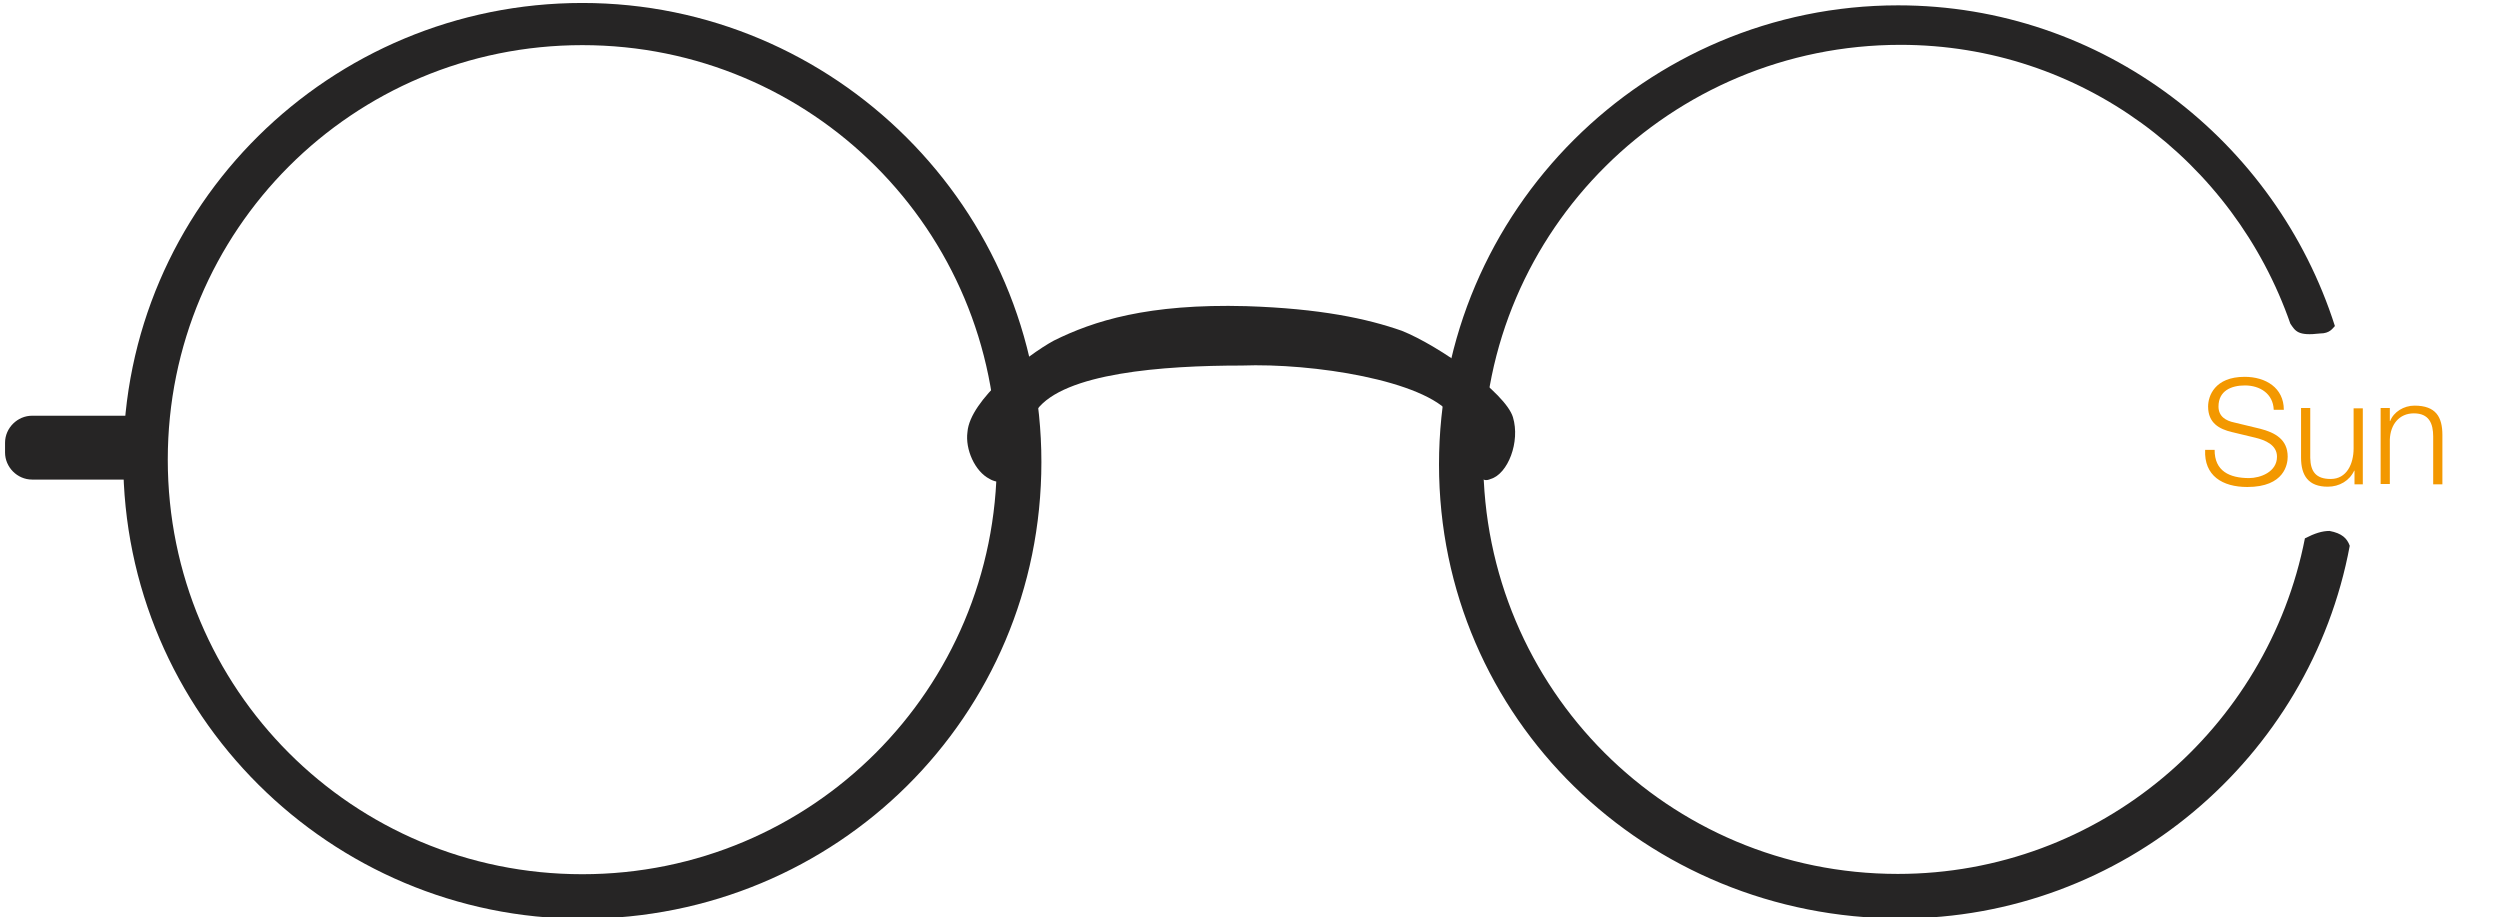
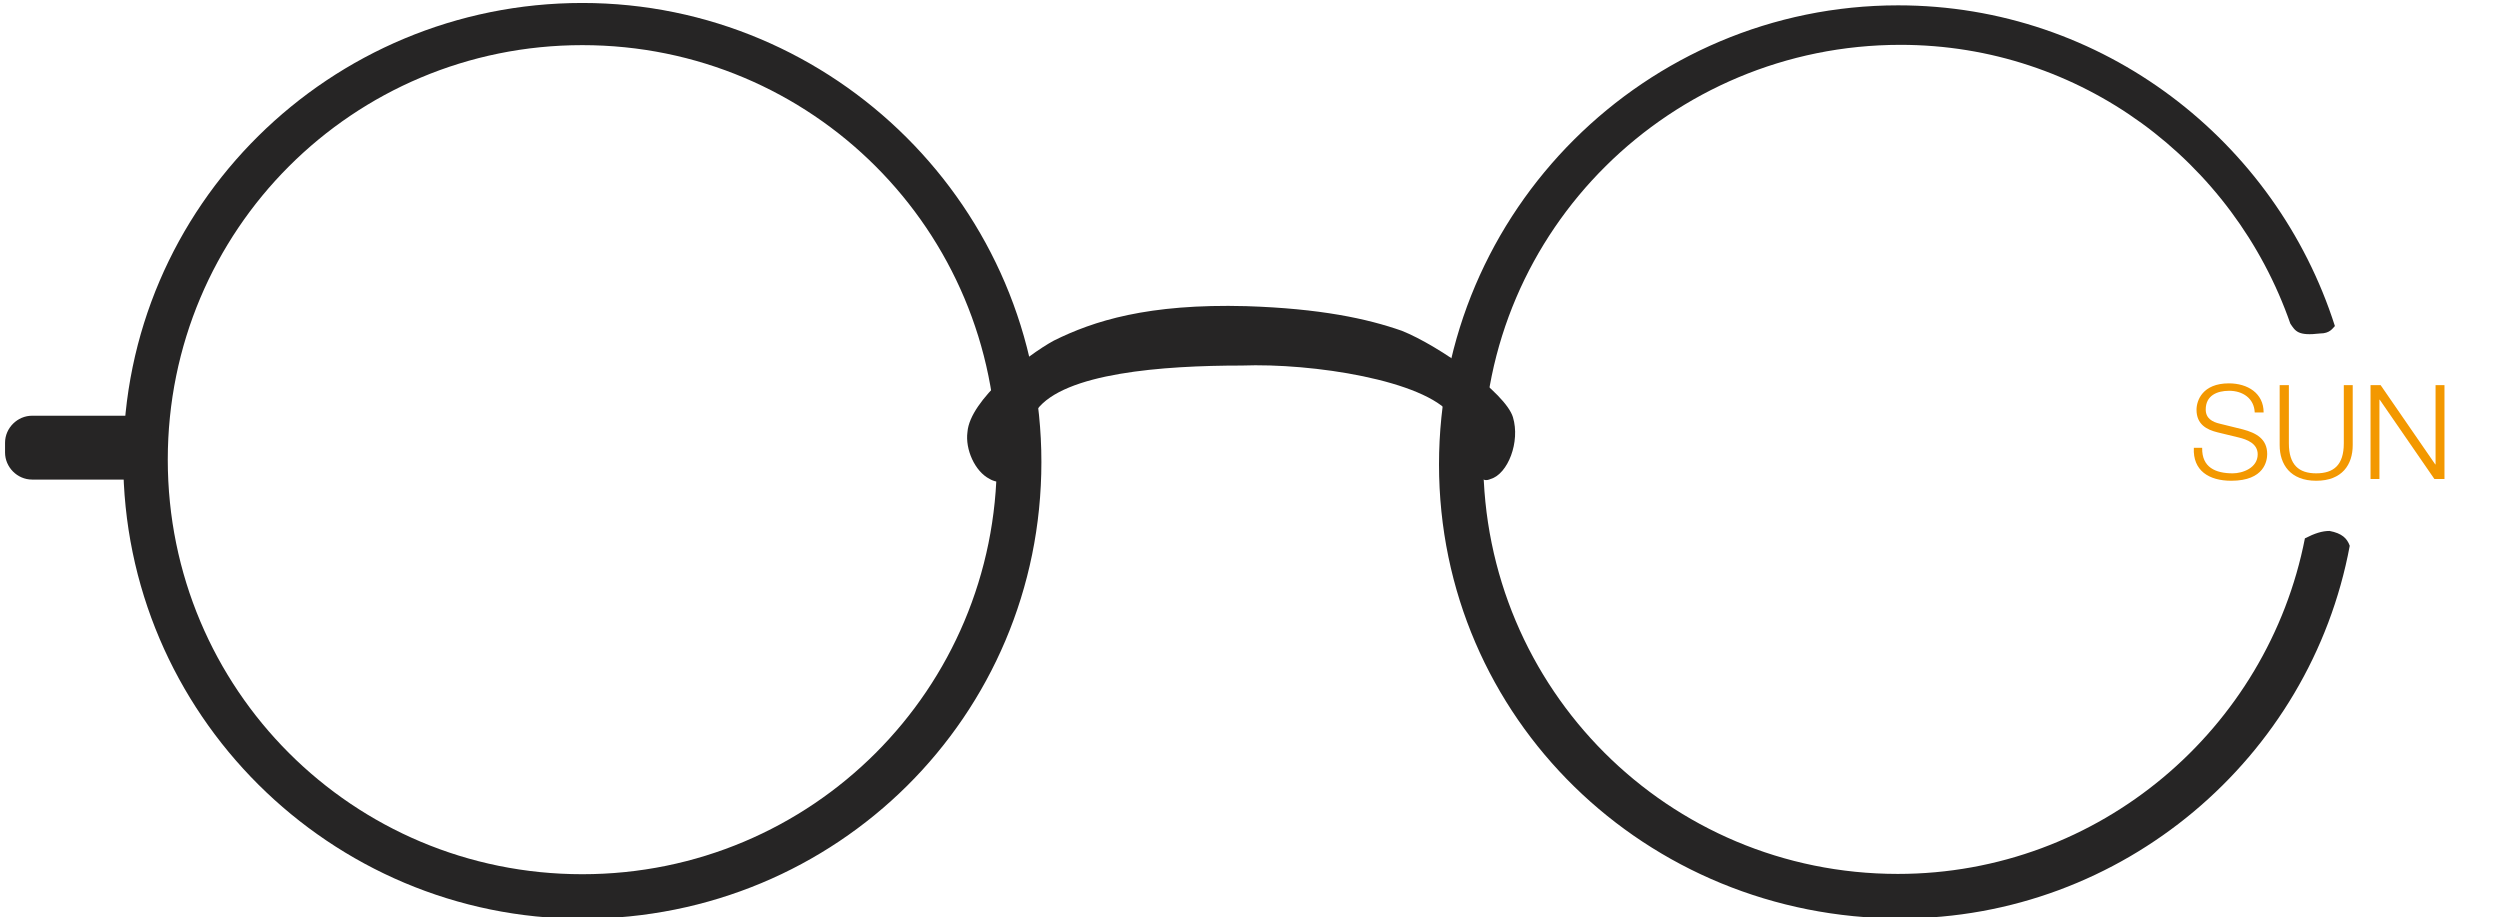
<svg xmlns="http://www.w3.org/2000/svg" version="1.1" id="图层_1" x="0px" y="0px" viewBox="0 286.4 841.9 308.8" enable-background="new 0 286.4 841.9 308.8" xml:space="preserve">
+   <g>
+     <path fill="#F39800" d="M741.6,437.3c-0.1,6.5,4.5,8.5,10.3,8.5c3.3,0,8.4-1.8,8.4-6.4c0-3.6-3.5-5-6.5-5.7l-7-1.7   c-3.7-0.9-7.1-2.7-7.1-7.6c0-3.1,2-8.9,10.9-8.9c6.3,0,11.7,3.3,11.7,9.8h-3c-0.2-4.8-4.1-7.3-8.6-7.3c-4.1,0-7.9,1.6-7.9,6.3   c0,3,2.2,4.2,4.8,4.8l7.7,1.9c4.5,1.2,8.2,3.2,8.2,8.3c0,2.2-0.9,9-12.1,9c-7.5,0-13-3.4-12.6-11.1H741.6z" />
+     <path fill="#F39800" d="M767.8,416.1h3v19.6c0,7.3,3.4,10.1,9.2,10.1c5.9,0,9.3-2.8,9.3-10.1v-19.6h3v20.2c0,6.5-3.5,12-12.3,12   c-8.7,0-12.3-5.5-12.3-12V416.1z" />
+     <path fill="#F39800" d="M798.3,416.1h3.4l18.4,26.7h0.1v-26.7h3v31.6h-3.4l-18.4-26.7h-0.1v26.7h-3V416.1z" />
+   </g>
  <path fill="#262525" d="M196.1,595.8c-84.8,0-154.6-69-154.6-154.6s69.8-153.8,154.6-153.8s154.6,69,154.6,154.6  S281.7,595.8,196.1,595.8z M196.1,301.6c-77.3,0-139.6,62.3-139.6,139.6s62.3,139.6,139.6,139.6s139.6-62.3,139.6-139.6  S273.4,301.6,196.1,301.6z" />
  <path fill="#262525" d="M43.2,447.9H10.8c-5,0-9.1-4.2-9.1-9.1v-3.3c0-5,4.2-9.1,9.1-9.1h31.6c5,0,9.1,4.2,9.1,9.1v3.3  C52.4,443.7,48.2,447.9,43.2,447.9z" />
  <path fill="#262525" d="M333.3,447.7c-5-2.5-8.3-10-7.5-15.8c0.8-10.8,19.9-25.8,29.1-30.8c13.3-6.6,31.6-12.5,64.8-11.6  c24.9,0.8,40.7,4.2,52.4,8.3c12.5,5,34.9,20.8,37.4,29.1s-1.7,19.1-7.5,20.8c-5.8,2.5-2.5-7.5-13.3-21.6  c-9.1-11.6-46.5-17.5-70.6-16.6c-26.6,0-59.8,2.5-69,15c-7.5,10.8-5,24.1-9.1,24.1C335.8,449.4,333.3,447.7,333.3,447.7z" />
  <path fill="#262525" d="M784.5,465.2c-2.5,0-5,0.8-8.3,2.5c-12.5,64-69,113-137.1,113c-77.3,0-139.6-62.3-139.6-139.6  S562.7,301.5,640,301.5c60.7,0,112.2,39.1,131.3,93.9c1.7,2.5,2.5,4.2,10,3.3c3.3,0,4.2-1.7,5-2.5c-19.9-62.3-78.1-108-147.1-108  c-84.8,0-154.6,69-154.6,154.6S554.4,595.7,640,595.7c74.8,0,138-54,151.3-125.5C790.4,467.7,788.7,466,784.5,465.2z" />
-   <g enable-background="new    ">
-     <path fill="#F39800" d="M745.8,437.8c-0.1,7.3,5.1,9.6,11.6,9.6c3.7,0,9.4-2,9.4-7.2c0-4-4-5.6-7.3-6.4l-7.9-1.9c-4.2-1-8-3-8-8.6   c0-3.5,2.2-10,12.3-10c7.1,0,13.2,3.7,13.2,11.1h-3.4c-0.2-5.4-4.6-8.2-9.7-8.2c-4.6,0-8.9,1.8-8.9,7.1c0,3.3,2.4,4.8,5.4,5.4   l8.7,2.1c5,1.3,9.2,3.6,9.2,9.4c0,2.4-1,10.2-13.6,10.2c-8.4,0-14.6-3.8-14.2-12.5h3.2V437.8z" />
-     <path fill="#F39800" d="M795.8,449.5h-2.9v-4.6h-0.1c-1.6,3.4-5,5.4-8.9,5.4c-6.5,0-9-3.7-9-9.8v-16.7h3.1v16.8   c0.1,4.6,1.9,7.1,6.9,7.1c5.4,0,7.7-5.1,7.7-10.3v-13.5h3.1v25.6H795.8z" />
-     <path fill="#F39800" d="M801.7,423.8h3.1v4.4h0.1c1.2-3.1,4.6-5.2,8.2-5.2c7.2,0,9.4,3.8,9.4,9.9v16.6h-3.1v-16.1   c0-4.4-1.4-7.8-6.5-7.8c-5,0-7.9,3.8-8.1,8.8v15h-3.1L801.7,423.8L801.7,423.8z" />
-   </g>
</svg>
